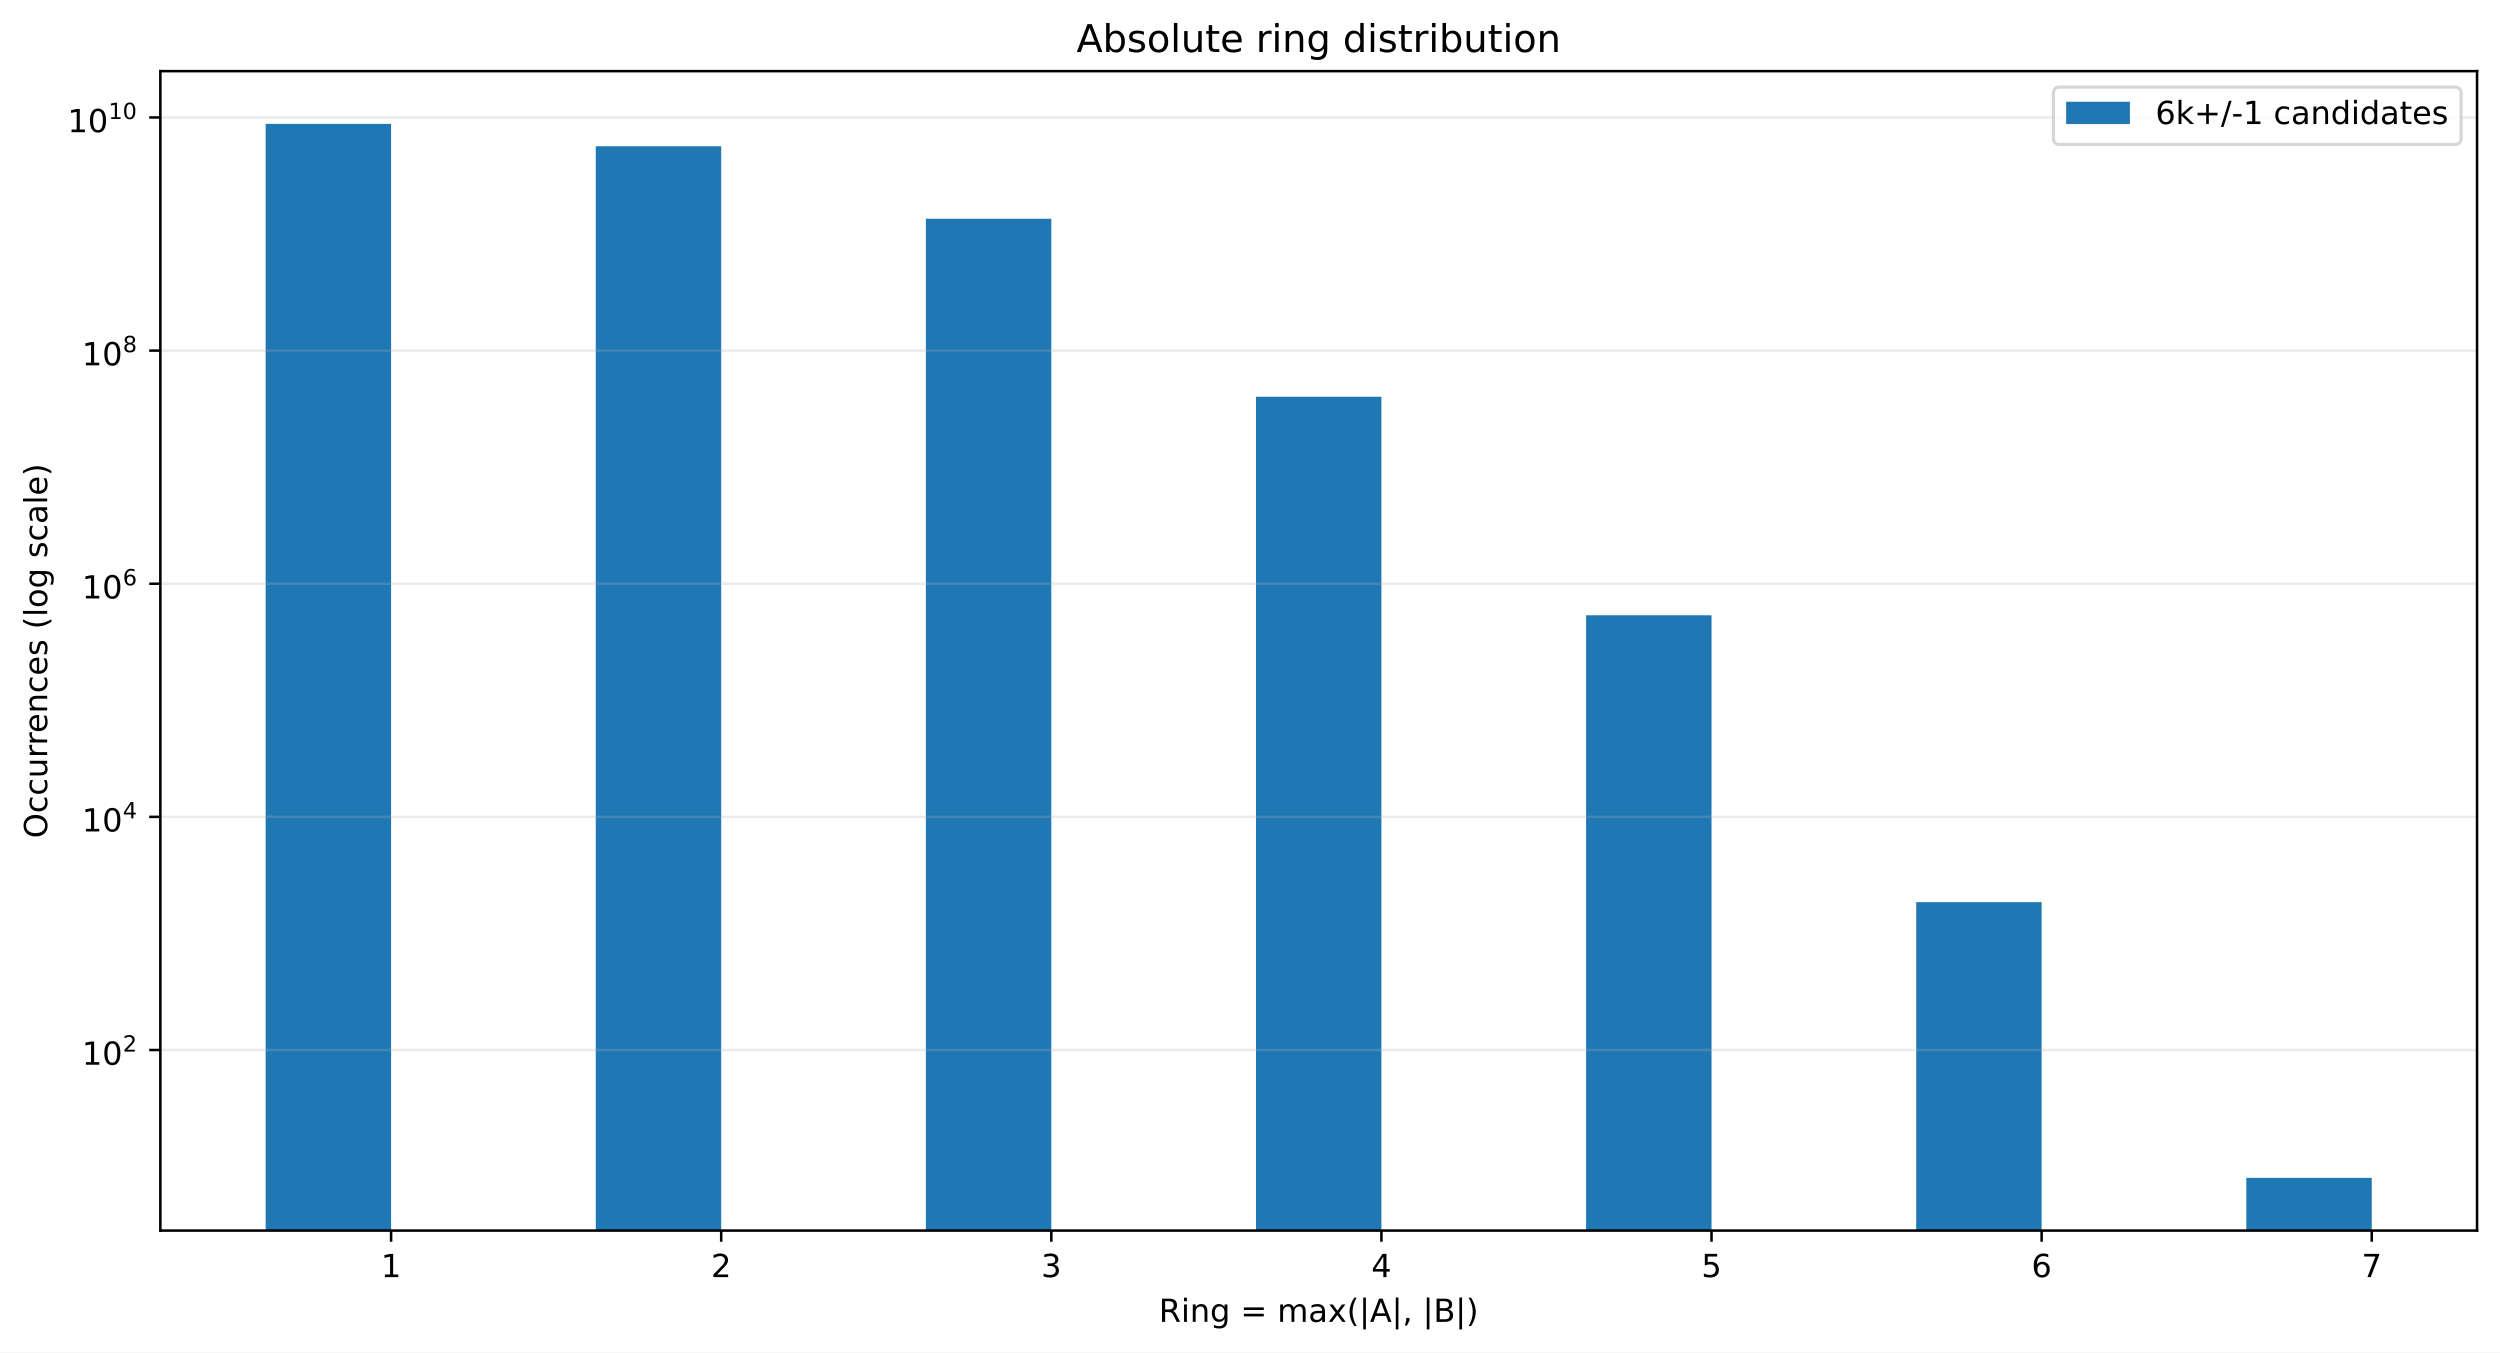
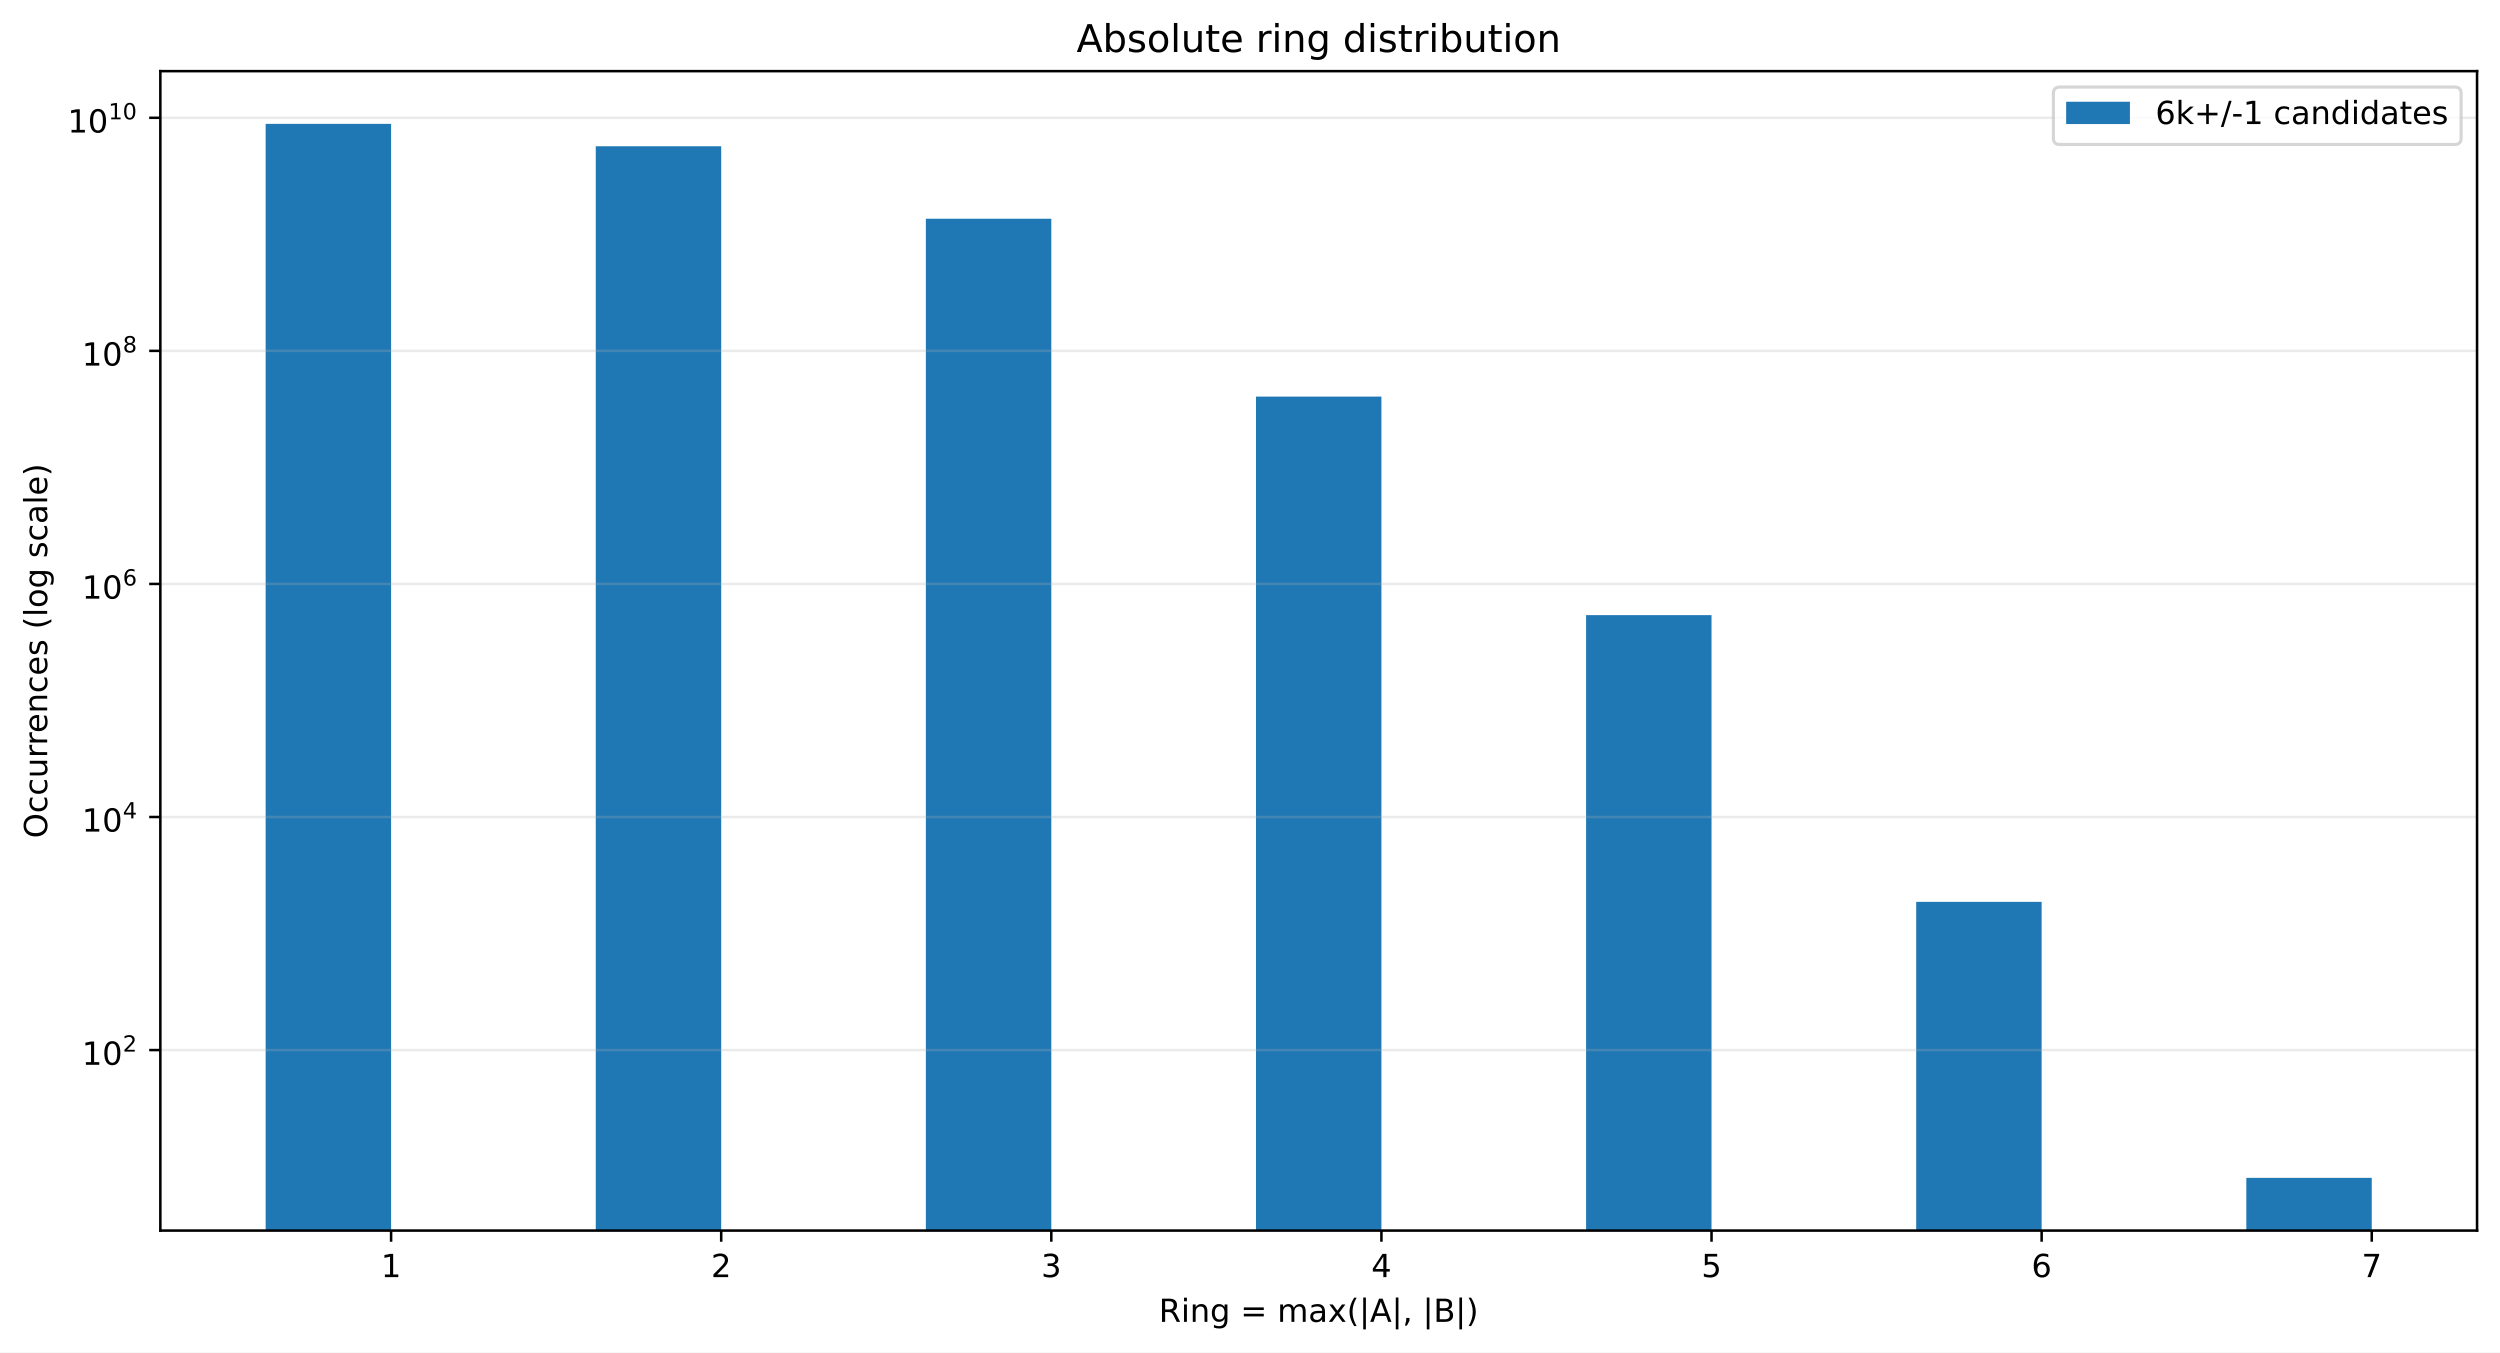
<svg xmlns="http://www.w3.org/2000/svg" xmlns:xlink="http://www.w3.org/1999/xlink" width="784.258pt" height="424.28pt" viewBox="0 0 784.258 424.28" version="1.1">
  <defs>
    <style type="text/css">*{stroke-linejoin: round; stroke-linecap: butt}</style>
  </defs>
  <g id="figure_1">
    <g id="patch_1">
      <path d="M 0 424.28  L 784.258 424.28  L 784.258 0  L 0 0  z " style="fill: #ffffff" />
    </g>
    <g id="axes_1">
      <g id="patch_2">
        <path d="M 50.301 386.036  L 777.058 386.036  L 777.058 22.318  L 50.301 22.318  z " style="fill: #ffffff" />
      </g>
      <g id="patch_3">
-         <path d="M 83.335 36970.721  L 122.687 36970.721  L 122.687 38.851  L 83.335 38.851  z " clip-path="url(#p5e8e7d0b6b)" style="fill: #1f77b4" />
+         <path d="M 83.335 36959.502  L 122.687 36959.502  L 122.687 38.851  L 83.335 38.851  z " clip-path="url(#p6ec4e86f6e)" style="fill: #1f77b4" />
      </g>
      <g id="patch_4">
-         <path d="M 186.891 36970.721  L 226.243 36970.721  L 226.243 45.889  L 186.891 45.889  z " clip-path="url(#p5e8e7d0b6b)" style="fill: #1f77b4" />
+         <path d="M 186.891 36959.502  L 226.243 36959.502  L 226.243 45.887  L 186.891 45.887  z " clip-path="url(#p6ec4e86f6e)" style="fill: #1f77b4" />
      </g>
      <g id="patch_5">
-         <path d="M 290.448 36970.721  L 329.799 36970.721  L 329.799 68.623  L 290.448 68.623  z " clip-path="url(#p5e8e7d0b6b)" style="fill: #1f77b4" />
+         <path d="M 290.448 36959.502  L 329.799 36959.502  L 329.799 68.614  L 290.448 68.614  z " clip-path="url(#p6ec4e86f6e)" style="fill: #1f77b4" />
      </g>
      <g id="patch_6">
-         <path d="M 394.004 36970.721  L 433.355 36970.721  L 433.355 124.447  L 394.004 124.447  z " clip-path="url(#p5e8e7d0b6b)" style="fill: #1f77b4" />
+         <path d="M 394.004 36959.502  L 433.355 36959.502  L 433.355 124.421  L 394.004 124.421  z " clip-path="url(#p6ec4e86f6e)" style="fill: #1f77b4" />
      </g>
      <g id="patch_7">
-         <path d="M 497.56 36970.721  L 536.912 36970.721  L 536.912 193.017  L 497.56 193.017  z " clip-path="url(#p5e8e7d0b6b)" style="fill: #1f77b4" />
+         <path d="M 497.56 36959.502  L 536.912 36959.502  L 536.912 192.969  L 497.56 192.969  z " clip-path="url(#p6ec4e86f6e)" style="fill: #1f77b4" />
      </g>
      <g id="patch_8">
-         <path d="M 601.116 36970.721  L 640.468 36970.721  L 640.468 283.01  L 601.116 283.01  z " clip-path="url(#p5e8e7d0b6b)" style="fill: #1f77b4" />
+         <path d="M 601.116 36959.502  L 640.468 36959.502  L 640.468 282.917  L 601.116 282.917  z " clip-path="url(#p6ec4e86f6e)" style="fill: #1f77b4" />
      </g>
      <g id="patch_9">
-         <path d="M 704.673 36970.721  L 744.024 36970.721  L 744.024 369.503  L 704.673 369.503  z " clip-path="url(#p5e8e7d0b6b)" style="fill: #1f77b4" />
+         <path d="M 704.673 36959.502  L 744.024 36959.502  L 744.024 369.503  L 704.673 369.503  z " clip-path="url(#p6ec4e86f6e)" style="fill: #1f77b4" />
      </g>
      <g id="matplotlib.axis_1">
        <g id="xtick_1">
          <g id="line2d_1">
            <defs>
-               <path id="m9a796aece1" d="M 0 0  L 0 3.5  " style="stroke: #000000; stroke-width: 0.8" />
+               <path id="me6db672f86" d="M 0 0  L 0 3.5  " style="stroke: #000000; stroke-width: 0.8" />
            </defs>
            <g>
-               <use xlink:href="#m9a796aece1" x="122.687" y="386.036" style="stroke: #000000; stroke-width: 0.8" />
+               <use xlink:href="#me6db672f86" x="122.687" y="386.036" style="stroke: #000000; stroke-width: 0.8" />
            </g>
          </g>
          <g id="text_1">
            <g transform="translate(119.5053 400.6334) scale(0.1 -0.1)">
              <defs>
                <path id="DejaVuSans-14" d="M 794 531  L 1825 531  L 1825 4091  L 703 3866  L 703 4441  L 1819 4666  L 2450 4666  L 2450 531  L 3481 531  L 3481 0  L 794 0  L 794 531  z " transform="scale(0.015625)" />
              </defs>
              <use xlink:href="#DejaVuSans-14" />
            </g>
          </g>
        </g>
        <g id="xtick_2">
          <g id="line2d_2">
            <g>
-               <use xlink:href="#m9a796aece1" x="226.243" y="386.036" style="stroke: #000000; stroke-width: 0.8" />
+               <use xlink:href="#me6db672f86" x="226.243" y="386.036" style="stroke: #000000; stroke-width: 0.8" />
            </g>
          </g>
          <g id="text_2">
            <g transform="translate(223.0616 400.6334) scale(0.1 -0.1)">
              <defs>
                <path id="DejaVuSans-15" d="M 1228 531  L 3431 531  L 3431 0  L 469 0  L 469 531  Q 828 903 1448 1529  Q 2069 2156 2228 2338  Q 2531 2678 2651 2914  Q 2772 3150 2772 3378  Q 2772 3750 2511 3984  Q 2250 4219 1831 4219  Q 1534 4219 1204 4116  Q 875 4013 500 3803  L 500 4441  Q 881 4594 1212 4672  Q 1544 4750 1819 4750  Q 2544 4750 2975 4387  Q 3406 4025 3406 3419  Q 3406 3131 3298 2873  Q 3191 2616 2906 2266  Q 2828 2175 2409 1742  Q 1991 1309 1228 531  z " transform="scale(0.015625)" />
              </defs>
              <use xlink:href="#DejaVuSans-15" />
            </g>
          </g>
        </g>
        <g id="xtick_3">
          <g id="line2d_3">
            <g>
-               <use xlink:href="#m9a796aece1" x="329.799" y="386.036" style="stroke: #000000; stroke-width: 0.8" />
+               <use xlink:href="#me6db672f86" x="329.799" y="386.036" style="stroke: #000000; stroke-width: 0.8" />
            </g>
          </g>
          <g id="text_3">
            <g transform="translate(326.6178 400.6334) scale(0.1 -0.1)">
              <defs>
                <path id="DejaVuSans-16" d="M 2597 2516  Q 3050 2419 3304 2112  Q 3559 1806 3559 1356  Q 3559 666 3084 287  Q 2609 -91 1734 -91  Q 1441 -91 1130 -33  Q 819 25 488 141  L 488 750  Q 750 597 1062 519  Q 1375 441 1716 441  Q 2309 441 2620 675  Q 2931 909 2931 1356  Q 2931 1769 2642 2001  Q 2353 2234 1838 2234  L 1294 2234  L 1294 2753  L 1863 2753  Q 2328 2753 2575 2939  Q 2822 3125 2822 3475  Q 2822 3834 2567 4026  Q 2313 4219 1838 4219  Q 1578 4219 1281 4162  Q 984 4106 628 3988  L 628 4550  Q 988 4650 1302 4700  Q 1616 4750 1894 4750  Q 2613 4750 3031 4423  Q 3450 4097 3450 3541  Q 3450 3153 3228 2886  Q 3006 2619 2597 2516  z " transform="scale(0.015625)" />
              </defs>
              <use xlink:href="#DejaVuSans-16" />
            </g>
          </g>
        </g>
        <g id="xtick_4">
          <g id="line2d_4">
            <g>
-               <use xlink:href="#m9a796aece1" x="433.355" y="386.036" style="stroke: #000000; stroke-width: 0.8" />
+               <use xlink:href="#me6db672f86" x="433.355" y="386.036" style="stroke: #000000; stroke-width: 0.8" />
            </g>
          </g>
          <g id="text_4">
            <g transform="translate(430.174 400.6334) scale(0.1 -0.1)">
              <defs>
                <path id="DejaVuSans-17" d="M 2419 4116  L 825 1625  L 2419 1625  L 2419 4116  z M 2253 4666  L 3047 4666  L 3047 1625  L 3713 1625  L 3713 1100  L 3047 1100  L 3047 0  L 2419 0  L 2419 1100  L 313 1100  L 313 1709  L 2253 4666  z " transform="scale(0.015625)" />
              </defs>
              <use xlink:href="#DejaVuSans-17" />
            </g>
          </g>
        </g>
        <g id="xtick_5">
          <g id="line2d_5">
            <g>
-               <use xlink:href="#m9a796aece1" x="536.912" y="386.036" style="stroke: #000000; stroke-width: 0.8" />
+               <use xlink:href="#me6db672f86" x="536.912" y="386.036" style="stroke: #000000; stroke-width: 0.8" />
            </g>
          </g>
          <g id="text_5">
            <g transform="translate(533.7303 400.6334) scale(0.1 -0.1)">
              <defs>
                <path id="DejaVuSans-18" d="M 691 4666  L 3169 4666  L 3169 4134  L 1269 4134  L 1269 2991  Q 1406 3038 1543 3061  Q 1681 3084 1819 3084  Q 2600 3084 3056 2656  Q 3513 2228 3513 1497  Q 3513 744 3044 326  Q 2575 -91 1722 -91  Q 1428 -91 1123 -41  Q 819 9 494 109  L 494 744  Q 775 591 1075 516  Q 1375 441 1709 441  Q 2250 441 2565 725  Q 2881 1009 2881 1497  Q 2881 1984 2565 2268  Q 2250 2553 1709 2553  Q 1456 2553 1204 2497  Q 953 2441 691 2322  L 691 4666  z " transform="scale(0.015625)" />
              </defs>
              <use xlink:href="#DejaVuSans-18" />
            </g>
          </g>
        </g>
        <g id="xtick_6">
          <g id="line2d_6">
            <g>
-               <use xlink:href="#m9a796aece1" x="640.468" y="386.036" style="stroke: #000000; stroke-width: 0.8" />
+               <use xlink:href="#me6db672f86" x="640.468" y="386.036" style="stroke: #000000; stroke-width: 0.8" />
            </g>
          </g>
          <g id="text_6">
            <g transform="translate(637.2865 400.6334) scale(0.1 -0.1)">
              <defs>
                <path id="DejaVuSans-19" d="M 2113 2584  Q 1688 2584 1439 2293  Q 1191 2003 1191 1497  Q 1191 994 1439 701  Q 1688 409 2113 409  Q 2538 409 2786 701  Q 3034 994 3034 1497  Q 3034 2003 2786 2293  Q 2538 2584 2113 2584  z M 3366 4563  L 3366 3988  Q 3128 4100 2886 4159  Q 2644 4219 2406 4219  Q 1781 4219 1451 3797  Q 1122 3375 1075 2522  Q 1259 2794 1537 2939  Q 1816 3084 2150 3084  Q 2853 3084 3261 2657  Q 3669 2231 3669 1497  Q 3669 778 3244 343  Q 2819 -91 2113 -91  Q 1303 -91 875 529  Q 447 1150 447 2328  Q 447 3434 972 4092  Q 1497 4750 2381 4750  Q 2619 4750 2861 4703  Q 3103 4656 3366 4563  z " transform="scale(0.015625)" />
              </defs>
              <use xlink:href="#DejaVuSans-19" />
            </g>
          </g>
        </g>
        <g id="xtick_7">
          <g id="line2d_7">
            <g>
-               <use xlink:href="#m9a796aece1" x="744.024" y="386.036" style="stroke: #000000; stroke-width: 0.8" />
+               <use xlink:href="#me6db672f86" x="744.024" y="386.036" style="stroke: #000000; stroke-width: 0.8" />
            </g>
          </g>
          <g id="text_7">
            <g transform="translate(740.8427 400.6334) scale(0.1 -0.1)">
              <defs>
                <path id="DejaVuSans-1a" d="M 525 4666  L 3525 4666  L 3525 4397  L 1831 0  L 1172 0  L 2766 4134  L 525 4134  L 525 4666  z " transform="scale(0.015625)" />
              </defs>
              <use xlink:href="#DejaVuSans-1a" />
            </g>
          </g>
        </g>
        <g id="text_8">
          <g transform="translate(363.5437 414.678) scale(0.1 -0.1)">
            <defs>
              <path id="DejaVuSans-35" d="M 2841 2188  Q 3044 2119 3236 1894  Q 3428 1669 3622 1275  L 4263 0  L 3584 0  L 2988 1197  Q 2756 1666 2539 1819  Q 2322 1972 1947 1972  L 1259 1972  L 1259 0  L 628 0  L 628 4666  L 2053 4666  Q 2853 4666 3247 4331  Q 3641 3997 3641 3322  Q 3641 2881 3436 2590  Q 3231 2300 2841 2188  z M 1259 4147  L 1259 2491  L 2053 2491  Q 2509 2491 2742 2702  Q 2975 2913 2975 3322  Q 2975 3731 2742 3939  Q 2509 4147 2053 4147  L 1259 4147  z " transform="scale(0.015625)" />
              <path id="DejaVuSans-4c" d="M 603 3500  L 1178 3500  L 1178 0  L 603 0  L 603 3500  z M 603 4863  L 1178 4863  L 1178 4134  L 603 4134  L 603 4863  z " transform="scale(0.015625)" />
              <path id="DejaVuSans-51" d="M 3513 2113  L 3513 0  L 2938 0  L 2938 2094  Q 2938 2591 2744 2837  Q 2550 3084 2163 3084  Q 1697 3084 1428 2787  Q 1159 2491 1159 1978  L 1159 0  L 581 0  L 581 3500  L 1159 3500  L 1159 2956  Q 1366 3272 1645 3428  Q 1925 3584 2291 3584  Q 2894 3584 3203 3211  Q 3513 2838 3513 2113  z " transform="scale(0.015625)" />
              <path id="DejaVuSans-4a" d="M 2906 1791  Q 2906 2416 2648 2759  Q 2391 3103 1925 3103  Q 1463 3103 1205 2759  Q 947 2416 947 1791  Q 947 1169 1205 825  Q 1463 481 1925 481  Q 2391 481 2648 825  Q 2906 1169 2906 1791  z M 3481 434  Q 3481 -459 3084 -895  Q 2688 -1331 1869 -1331  Q 1566 -1331 1297 -1286  Q 1028 -1241 775 -1147  L 775 -588  Q 1028 -725 1275 -790  Q 1522 -856 1778 -856  Q 2344 -856 2625 -561  Q 2906 -266 2906 331  L 2906 616  Q 2728 306 2450 153  Q 2172 0 1784 0  Q 1141 0 747 490  Q 353 981 353 1791  Q 353 2603 747 3093  Q 1141 3584 1784 3584  Q 2172 3584 2450 3431  Q 2728 3278 2906 2969  L 2906 3500  L 3481 3500  L 3481 434  z " transform="scale(0.015625)" />
              <path id="DejaVuSans-3" transform="scale(0.015625)" />
              <path id="DejaVuSans-20" d="M 678 2906  L 4684 2906  L 4684 2381  L 678 2381  L 678 2906  z M 678 1631  L 4684 1631  L 4684 1100  L 678 1100  L 678 1631  z " transform="scale(0.015625)" />
              <path id="DejaVuSans-50" d="M 3328 2828  Q 3544 3216 3844 3400  Q 4144 3584 4550 3584  Q 5097 3584 5394 3201  Q 5691 2819 5691 2113  L 5691 0  L 5113 0  L 5113 2094  Q 5113 2597 4934 2840  Q 4756 3084 4391 3084  Q 3944 3084 3684 2787  Q 3425 2491 3425 1978  L 3425 0  L 2847 0  L 2847 2094  Q 2847 2600 2669 2842  Q 2491 3084 2119 3084  Q 1678 3084 1418 2786  Q 1159 2488 1159 1978  L 1159 0  L 581 0  L 581 3500  L 1159 3500  L 1159 2956  Q 1356 3278 1631 3431  Q 1906 3584 2284 3584  Q 2666 3584 2933 3390  Q 3200 3197 3328 2828  z " transform="scale(0.015625)" />
              <path id="DejaVuSans-44" d="M 2194 1759  Q 1497 1759 1228 1600  Q 959 1441 959 1056  Q 959 750 1161 570  Q 1363 391 1709 391  Q 2188 391 2477 730  Q 2766 1069 2766 1631  L 2766 1759  L 2194 1759  z M 3341 1997  L 3341 0  L 2766 0  L 2766 531  Q 2569 213 2275 61  Q 1981 -91 1556 -91  Q 1019 -91 701 211  Q 384 513 384 1019  Q 384 1609 779 1909  Q 1175 2209 1959 2209  L 2766 2209  L 2766 2266  Q 2766 2663 2505 2880  Q 2244 3097 1772 3097  Q 1472 3097 1187 3025  Q 903 2953 641 2809  L 641 3341  Q 956 3463 1253 3523  Q 1550 3584 1831 3584  Q 2591 3584 2966 3190  Q 3341 2797 3341 1997  z " transform="scale(0.015625)" />
              <path id="DejaVuSans-5b" d="M 3513 3500  L 2247 1797  L 3578 0  L 2900 0  L 1881 1375  L 863 0  L 184 0  L 1544 1831  L 300 3500  L 978 3500  L 1906 2253  L 2834 3500  L 3513 3500  z " transform="scale(0.015625)" />
              <path id="DejaVuSans-b" d="M 1984 4856  Q 1566 4138 1362 3434  Q 1159 2731 1159 2009  Q 1159 1288 1364 580  Q 1569 -128 1984 -844  L 1484 -844  Q 1016 -109 783 600  Q 550 1309 550 2009  Q 550 2706 781 3412  Q 1013 4119 1484 4856  L 1984 4856  z " transform="scale(0.015625)" />
              <path id="DejaVuSans-5f" d="M 1344 4891  L 1344 -1509  L 813 -1509  L 813 4891  L 1344 4891  z " transform="scale(0.015625)" />
              <path id="DejaVuSans-24" d="M 2188 4044  L 1331 1722  L 3047 1722  L 2188 4044  z M 1831 4666  L 2547 4666  L 4325 0  L 3669 0  L 3244 1197  L 1141 1197  L 716 0  L 50 0  L 1831 4666  z " transform="scale(0.015625)" />
              <path id="DejaVuSans-f" d="M 750 794  L 1409 794  L 1409 256  L 897 -744  L 494 -744  L 750 256  L 750 794  z " transform="scale(0.015625)" />
              <path id="DejaVuSans-25" d="M 1259 2228  L 1259 519  L 2272 519  Q 2781 519 3026 730  Q 3272 941 3272 1375  Q 3272 1813 3026 2020  Q 2781 2228 2272 2228  L 1259 2228  z M 1259 4147  L 1259 2741  L 2194 2741  Q 2656 2741 2882 2914  Q 3109 3088 3109 3444  Q 3109 3797 2882 3972  Q 2656 4147 2194 4147  L 1259 4147  z M 628 4666  L 2241 4666  Q 2963 4666 3353 4366  Q 3744 4066 3744 3513  Q 3744 3084 3544 2831  Q 3344 2578 2956 2516  Q 3422 2416 3680 2098  Q 3938 1781 3938 1306  Q 3938 681 3513 340  Q 3088 0 2303 0  L 628 0  L 628 4666  z " transform="scale(0.015625)" />
              <path id="DejaVuSans-c" d="M 513 4856  L 1013 4856  Q 1481 4119 1714 3412  Q 1947 2706 1947 2009  Q 1947 1309 1714 600  Q 1481 -109 1013 -844  L 513 -844  Q 928 -128 1133 580  Q 1338 1288 1338 2009  Q 1338 2731 1133 3434  Q 928 4138 513 4856  z " transform="scale(0.015625)" />
            </defs>
            <use xlink:href="#DejaVuSans-35" />
            <use xlink:href="#DejaVuSans-4c" transform="translate(69.48438 0)" />
            <use xlink:href="#DejaVuSans-51" transform="translate(97.26562 0)" />
            <use xlink:href="#DejaVuSans-4a" transform="translate(160.6406 0)" />
            <use xlink:href="#DejaVuSans-3" transform="translate(224.125 0)" />
            <use xlink:href="#DejaVuSans-20" transform="translate(255.9062 0)" />
            <use xlink:href="#DejaVuSans-3" transform="translate(339.7031 0)" />
            <use xlink:href="#DejaVuSans-50" transform="translate(371.4844 0)" />
            <use xlink:href="#DejaVuSans-44" transform="translate(468.8906 0)" />
            <use xlink:href="#DejaVuSans-5b" transform="translate(530.1719 0)" />
            <use xlink:href="#DejaVuSans-b" transform="translate(589.3594 0)" />
            <use xlink:href="#DejaVuSans-5f" transform="translate(628.375 0)" />
            <use xlink:href="#DejaVuSans-24" transform="translate(662.0625 0)" />
            <use xlink:href="#DejaVuSans-5f" transform="translate(730.4688 0)" />
            <use xlink:href="#DejaVuSans-f" transform="translate(764.1562 0)" />
            <use xlink:href="#DejaVuSans-3" transform="translate(795.9375 0)" />
            <use xlink:href="#DejaVuSans-5f" transform="translate(827.7188 0)" />
            <use xlink:href="#DejaVuSans-25" transform="translate(861.4062 0)" />
            <use xlink:href="#DejaVuSans-5f" transform="translate(930.0156 0)" />
            <use xlink:href="#DejaVuSans-c" transform="translate(963.7031 0)" />
          </g>
        </g>
      </g>
      <g id="matplotlib.axis_2">
        <g id="ytick_1">
          <g id="line2d_8">
-             <path d="M 50.301 329.391  L 777.058 329.391  " clip-path="url(#p5e8e7d0b6b)" style="fill: none; stroke: #b0b0b0; stroke-opacity: 0.25; stroke-width: 0.8; stroke-linecap: square" />
+             <path d="M 50.301 329.403  L 777.058 329.403  " clip-path="url(#p6ec4e86f6e)" style="fill: none; stroke: #b0b0b0; stroke-opacity: 0.25; stroke-width: 0.8; stroke-linecap: square" />
          </g>
          <g id="line2d_9">
            <defs>
-               <path id="m0660bbf905" d="M 0 0  L -3.5 0  " style="stroke: #000000; stroke-width: 0.8" />
+               <path id="m49fad027bf" d="M 0 0  L -3.5 0  " style="stroke: #000000; stroke-width: 0.8" />
            </defs>
            <g>
-               <use xlink:href="#m0660bbf905" x="50.301" y="329.391" style="stroke: #000000; stroke-width: 0.8" />
+               <use xlink:href="#m49fad027bf" x="50.301" y="329.403" style="stroke: #000000; stroke-width: 0.8" />
            </g>
          </g>
          <g id="text_9">
-             <g transform="translate(25.70078 334.0911) scale(0.1 -0.1)">
+             <g transform="translate(25.70078 334.1034) scale(0.1 -0.1)">
              <defs>
                <path id="DejaVuSans-13" d="M 2034 4250  Q 1547 4250 1301 3770  Q 1056 3291 1056 2328  Q 1056 1369 1301 889  Q 1547 409 2034 409  Q 2525 409 2770 889  Q 3016 1369 3016 2328  Q 3016 3291 2770 3770  Q 2525 4250 2034 4250  z M 2034 4750  Q 2819 4750 3233 4129  Q 3647 3509 3647 2328  Q 3647 1150 3233 529  Q 2819 -91 2034 -91  Q 1250 -91 836 529  Q 422 1150 422 2328  Q 422 3509 836 4129  Q 1250 4750 2034 4750  z " transform="scale(0.015625)" />
              </defs>
              <use xlink:href="#DejaVuSans-14" transform="translate(0 0.746875)" />
              <use xlink:href="#DejaVuSans-13" transform="translate(63.62305 0.746875)" />
              <use xlink:href="#DejaVuSans-15" transform="translate(128.2031 42.04688) scale(0.7)" />
            </g>
          </g>
        </g>
        <g id="ytick_2">
          <g id="line2d_10">
-             <path d="M 50.301 256.255  L 777.058 256.255  " clip-path="url(#p5e8e7d0b6b)" style="fill: none; stroke: #b0b0b0; stroke-opacity: 0.25; stroke-width: 0.8; stroke-linecap: square" />
+             <path d="M 50.301 256.289  L 777.058 256.289  " clip-path="url(#p6ec4e86f6e)" style="fill: none; stroke: #b0b0b0; stroke-opacity: 0.25; stroke-width: 0.8; stroke-linecap: square" />
          </g>
          <g id="line2d_11">
            <g>
-               <use xlink:href="#m0660bbf905" x="50.301" y="256.255" style="stroke: #000000; stroke-width: 0.8" />
+               <use xlink:href="#m49fad027bf" x="50.301" y="256.289" style="stroke: #000000; stroke-width: 0.8" />
            </g>
          </g>
          <g id="text_10">
-             <g transform="translate(25.70078 260.9048) scale(0.1 -0.1)">
+             <g transform="translate(25.70078 260.9395) scale(0.1 -0.1)">
              <use xlink:href="#DejaVuSans-14" transform="translate(0 0.665625)" />
              <use xlink:href="#DejaVuSans-13" transform="translate(63.62305 0.665625)" />
              <use xlink:href="#DejaVuSans-17" transform="translate(128.2031 41.96563) scale(0.7)" />
            </g>
          </g>
        </g>
        <g id="ytick_3">
          <g id="line2d_12">
-             <path d="M 50.301 183.118  L 777.058 183.118  " clip-path="url(#p5e8e7d0b6b)" style="fill: none; stroke: #b0b0b0; stroke-opacity: 0.25; stroke-width: 0.8; stroke-linecap: square" />
+             <path d="M 50.301 183.176  L 777.058 183.176  " clip-path="url(#p6ec4e86f6e)" style="fill: none; stroke: #b0b0b0; stroke-opacity: 0.25; stroke-width: 0.8; stroke-linecap: square" />
          </g>
          <g id="line2d_13">
            <g>
-               <use xlink:href="#m0660bbf905" x="50.301" y="183.118" style="stroke: #000000; stroke-width: 0.8" />
+               <use xlink:href="#m49fad027bf" x="50.301" y="183.176" style="stroke: #000000; stroke-width: 0.8" />
            </g>
          </g>
          <g id="text_11">
-             <g transform="translate(25.70078 187.8184) scale(0.1 -0.1)">
+             <g transform="translate(25.70078 187.8755) scale(0.1 -0.1)">
              <use xlink:href="#DejaVuSans-14" transform="translate(0 0.746875)" />
              <use xlink:href="#DejaVuSans-13" transform="translate(63.62305 0.746875)" />
              <use xlink:href="#DejaVuSans-19" transform="translate(128.2031 42.04688) scale(0.7)" />
            </g>
          </g>
        </g>
        <g id="ytick_4">
          <g id="line2d_14">
-             <path d="M 50.301 109.982  L 777.058 109.982  " clip-path="url(#p5e8e7d0b6b)" style="fill: none; stroke: #b0b0b0; stroke-opacity: 0.25; stroke-width: 0.8; stroke-linecap: square" />
+             <path d="M 50.301 110.062  L 777.058 110.062  " clip-path="url(#p6ec4e86f6e)" style="fill: none; stroke: #b0b0b0; stroke-opacity: 0.25; stroke-width: 0.8; stroke-linecap: square" />
          </g>
          <g id="line2d_15">
            <g>
-               <use xlink:href="#m0660bbf905" x="50.301" y="109.982" style="stroke: #000000; stroke-width: 0.8" />
+               <use xlink:href="#m49fad027bf" x="50.301" y="110.062" style="stroke: #000000; stroke-width: 0.8" />
            </g>
          </g>
          <g id="text_12">
-             <g transform="translate(25.70078 114.682) scale(0.1 -0.1)">
+             <g transform="translate(25.70078 114.7615) scale(0.1 -0.1)">
              <defs>
                <path id="DejaVuSans-1b" d="M 2034 2216  Q 1584 2216 1326 1975  Q 1069 1734 1069 1313  Q 1069 891 1326 650  Q 1584 409 2034 409  Q 2484 409 2743 651  Q 3003 894 3003 1313  Q 3003 1734 2745 1975  Q 2488 2216 2034 2216  z M 1403 2484  Q 997 2584 770 2862  Q 544 3141 544 3541  Q 544 4100 942 4425  Q 1341 4750 2034 4750  Q 2731 4750 3128 4425  Q 3525 4100 3525 3541  Q 3525 3141 3298 2862  Q 3072 2584 2669 2484  Q 3125 2378 3379 2068  Q 3634 1759 3634 1313  Q 3634 634 3220 271  Q 2806 -91 2034 -91  Q 1263 -91 848 271  Q 434 634 434 1313  Q 434 1759 690 2068  Q 947 2378 1403 2484  z M 1172 3481  Q 1172 3119 1398 2916  Q 1625 2713 2034 2713  Q 2441 2713 2670 2916  Q 2900 3119 2900 3481  Q 2900 3844 2670 4047  Q 2441 4250 2034 4250  Q 1625 4250 1398 4047  Q 1172 3844 1172 3481  z " transform="scale(0.015625)" />
              </defs>
              <use xlink:href="#DejaVuSans-14" transform="translate(0 0.746875)" />
              <use xlink:href="#DejaVuSans-13" transform="translate(63.62305 0.746875)" />
              <use xlink:href="#DejaVuSans-1b" transform="translate(128.2031 42.04688) scale(0.7)" />
            </g>
          </g>
        </g>
        <g id="ytick_5">
          <g id="line2d_16">
-             <path d="M 50.301 36.846  L 777.058 36.846  " clip-path="url(#p5e8e7d0b6b)" style="fill: none; stroke: #b0b0b0; stroke-opacity: 0.25; stroke-width: 0.8; stroke-linecap: square" />
+             <path d="M 50.301 36.948  L 777.058 36.948  " clip-path="url(#p6ec4e86f6e)" style="fill: none; stroke: #b0b0b0; stroke-opacity: 0.25; stroke-width: 0.8; stroke-linecap: square" />
          </g>
          <g id="line2d_17">
            <g>
-               <use xlink:href="#m0660bbf905" x="50.301" y="36.846" style="stroke: #000000; stroke-width: 0.8" />
+               <use xlink:href="#m49fad027bf" x="50.301" y="36.948" style="stroke: #000000; stroke-width: 0.8" />
            </g>
          </g>
          <g id="text_13">
-             <g transform="translate(21.20078 41.54559) scale(0.1 -0.1)">
+             <g transform="translate(21.20078 41.64756) scale(0.1 -0.1)">
              <use xlink:href="#DejaVuSans-14" transform="translate(0 0.746875)" />
              <use xlink:href="#DejaVuSans-13" transform="translate(63.62305 0.746875)" />
              <use xlink:href="#DejaVuSans-14" transform="translate(128.2031 42.04688) scale(0.7)" />
              <use xlink:href="#DejaVuSans-13" transform="translate(172.7393 42.04688) scale(0.7)" />
            </g>
          </g>
        </g>
        <g id="text_14">
          <g transform="translate(14.79844 262.9551) rotate(-90) scale(0.1 -0.1)">
            <defs>
              <path id="DejaVuSans-32" d="M 2522 4238  Q 1834 4238 1429 3725  Q 1025 3213 1025 2328  Q 1025 1447 1429 934  Q 1834 422 2522 422  Q 3209 422 3611 934  Q 4013 1447 4013 2328  Q 4013 3213 3611 3725  Q 3209 4238 2522 4238  z M 2522 4750  Q 3503 4750 4090 4092  Q 4678 3434 4678 2328  Q 4678 1225 4090 567  Q 3503 -91 2522 -91  Q 1538 -91 948 565  Q 359 1222 359 2328  Q 359 3434 948 4092  Q 1538 4750 2522 4750  z " transform="scale(0.015625)" />
              <path id="DejaVuSans-46" d="M 3122 3366  L 3122 2828  Q 2878 2963 2633 3030  Q 2388 3097 2138 3097  Q 1578 3097 1268 2742  Q 959 2388 959 1747  Q 959 1106 1268 751  Q 1578 397 2138 397  Q 2388 397 2633 464  Q 2878 531 3122 666  L 3122 134  Q 2881 22 2623 -34  Q 2366 -91 2075 -91  Q 1284 -91 818 406  Q 353 903 353 1747  Q 353 2603 823 3093  Q 1294 3584 2113 3584  Q 2378 3584 2631 3529  Q 2884 3475 3122 3366  z " transform="scale(0.015625)" />
              <path id="DejaVuSans-58" d="M 544 1381  L 544 3500  L 1119 3500  L 1119 1403  Q 1119 906 1312 657  Q 1506 409 1894 409  Q 2359 409 2629 706  Q 2900 1003 2900 1516  L 2900 3500  L 3475 3500  L 3475 0  L 2900 0  L 2900 538  Q 2691 219 2414 64  Q 2138 -91 1772 -91  Q 1169 -91 856 284  Q 544 659 544 1381  z M 1991 3584  L 1991 3584  z " transform="scale(0.015625)" />
              <path id="DejaVuSans-55" d="M 2631 2963  Q 2534 3019 2420 3045  Q 2306 3072 2169 3072  Q 1681 3072 1420 2755  Q 1159 2438 1159 1844  L 1159 0  L 581 0  L 581 3500  L 1159 3500  L 1159 2956  Q 1341 3275 1631 3429  Q 1922 3584 2338 3584  Q 2397 3584 2469 3576  Q 2541 3569 2628 3553  L 2631 2963  z " transform="scale(0.015625)" />
              <path id="DejaVuSans-48" d="M 3597 1894  L 3597 1613  L 953 1613  Q 991 1019 1311 708  Q 1631 397 2203 397  Q 2534 397 2845 478  Q 3156 559 3463 722  L 3463 178  Q 3153 47 2828 -22  Q 2503 -91 2169 -91  Q 1331 -91 842 396  Q 353 884 353 1716  Q 353 2575 817 3079  Q 1281 3584 2069 3584  Q 2775 3584 3186 3129  Q 3597 2675 3597 1894  z M 3022 2063  Q 3016 2534 2758 2815  Q 2500 3097 2075 3097  Q 1594 3097 1305 2825  Q 1016 2553 972 2059  L 3022 2063  z " transform="scale(0.015625)" />
              <path id="DejaVuSans-56" d="M 2834 3397  L 2834 2853  Q 2591 2978 2328 3040  Q 2066 3103 1784 3103  Q 1356 3103 1142 2972  Q 928 2841 928 2578  Q 928 2378 1081 2264  Q 1234 2150 1697 2047  L 1894 2003  Q 2506 1872 2764 1633  Q 3022 1394 3022 966  Q 3022 478 2636 193  Q 2250 -91 1575 -91  Q 1294 -91 989 -36  Q 684 19 347 128  L 347 722  Q 666 556 975 473  Q 1284 391 1588 391  Q 1994 391 2212 530  Q 2431 669 2431 922  Q 2431 1156 2273 1281  Q 2116 1406 1581 1522  L 1381 1569  Q 847 1681 609 1914  Q 372 2147 372 2553  Q 372 3047 722 3315  Q 1072 3584 1716 3584  Q 2034 3584 2315 3537  Q 2597 3491 2834 3397  z " transform="scale(0.015625)" />
              <path id="DejaVuSans-4f" d="M 603 4863  L 1178 4863  L 1178 0  L 603 0  L 603 4863  z " transform="scale(0.015625)" />
              <path id="DejaVuSans-52" d="M 1959 3097  Q 1497 3097 1228 2736  Q 959 2375 959 1747  Q 959 1119 1226 758  Q 1494 397 1959 397  Q 2419 397 2687 759  Q 2956 1122 2956 1747  Q 2956 2369 2687 2733  Q 2419 3097 1959 3097  z M 1959 3584  Q 2709 3584 3137 3096  Q 3566 2609 3566 1747  Q 3566 888 3137 398  Q 2709 -91 1959 -91  Q 1206 -91 779 398  Q 353 888 353 1747  Q 353 2609 779 3096  Q 1206 3584 1959 3584  z " transform="scale(0.015625)" />
            </defs>
            <use xlink:href="#DejaVuSans-32" />
            <use xlink:href="#DejaVuSans-46" transform="translate(78.71875 0)" />
            <use xlink:href="#DejaVuSans-46" transform="translate(133.7031 0)" />
            <use xlink:href="#DejaVuSans-58" transform="translate(188.6875 0)" />
            <use xlink:href="#DejaVuSans-55" transform="translate(252.0625 0)" />
            <use xlink:href="#DejaVuSans-55" transform="translate(291.4219 0)" />
            <use xlink:href="#DejaVuSans-48" transform="translate(330.3281 0)" />
            <use xlink:href="#DejaVuSans-51" transform="translate(391.8594 0)" />
            <use xlink:href="#DejaVuSans-46" transform="translate(455.2344 0)" />
            <use xlink:href="#DejaVuSans-48" transform="translate(510.2188 0)" />
            <use xlink:href="#DejaVuSans-56" transform="translate(571.75 0)" />
            <use xlink:href="#DejaVuSans-3" transform="translate(623.8438 0)" />
            <use xlink:href="#DejaVuSans-b" transform="translate(655.625 0)" />
            <use xlink:href="#DejaVuSans-4f" transform="translate(694.6406 0)" />
            <use xlink:href="#DejaVuSans-52" transform="translate(722.4219 0)" />
            <use xlink:href="#DejaVuSans-4a" transform="translate(783.6094 0)" />
            <use xlink:href="#DejaVuSans-3" transform="translate(847.0938 0)" />
            <use xlink:href="#DejaVuSans-56" transform="translate(878.875 0)" />
            <use xlink:href="#DejaVuSans-46" transform="translate(930.9688 0)" />
            <use xlink:href="#DejaVuSans-44" transform="translate(985.9531 0)" />
            <use xlink:href="#DejaVuSans-4f" transform="translate(1047.234 0)" />
            <use xlink:href="#DejaVuSans-48" transform="translate(1075.016 0)" />
            <use xlink:href="#DejaVuSans-c" transform="translate(1136.547 0)" />
          </g>
        </g>
      </g>
      <g id="patch_10">
        <path d="M 50.301 386.036  L 50.301 22.318  " style="fill: none; stroke: #000000; stroke-width: 0.8; stroke-linejoin: miter; stroke-linecap: square" />
      </g>
      <g id="patch_11">
        <path d="M 777.058 386.036  L 777.058 22.318  " style="fill: none; stroke: #000000; stroke-width: 0.8; stroke-linejoin: miter; stroke-linecap: square" />
      </g>
      <g id="patch_12">
        <path d="M 50.301 386.036  L 777.058 386.036  " style="fill: none; stroke: #000000; stroke-width: 0.8; stroke-linejoin: miter; stroke-linecap: square" />
      </g>
      <g id="patch_13">
        <path d="M 50.301 22.318  L 777.058 22.318  " style="fill: none; stroke: #000000; stroke-width: 0.8; stroke-linejoin: miter; stroke-linecap: square" />
      </g>
      <g id="text_15">
        <g transform="translate(337.7055 16.31812) scale(0.12 -0.12)">
          <defs>
            <path id="DejaVuSans-45" d="M 3116 1747  Q 3116 2381 2855 2742  Q 2594 3103 2138 3103  Q 1681 3103 1420 2742  Q 1159 2381 1159 1747  Q 1159 1113 1420 752  Q 1681 391 2138 391  Q 2594 391 2855 752  Q 3116 1113 3116 1747  z M 1159 2969  Q 1341 3281 1617 3432  Q 1894 3584 2278 3584  Q 2916 3584 3314 3078  Q 3713 2572 3713 1747  Q 3713 922 3314 415  Q 2916 -91 2278 -91  Q 1894 -91 1617 61  Q 1341 213 1159 525  L 1159 0  L 581 0  L 581 4863  L 1159 4863  L 1159 2969  z " transform="scale(0.015625)" />
            <path id="DejaVuSans-57" d="M 1172 4494  L 1172 3500  L 2356 3500  L 2356 3053  L 1172 3053  L 1172 1153  Q 1172 725 1289 603  Q 1406 481 1766 481  L 2356 481  L 2356 0  L 1766 0  Q 1100 0 847 248  Q 594 497 594 1153  L 594 3053  L 172 3053  L 172 3500  L 594 3500  L 594 4494  L 1172 4494  z " transform="scale(0.015625)" />
            <path id="DejaVuSans-47" d="M 2906 2969  L 2906 4863  L 3481 4863  L 3481 0  L 2906 0  L 2906 525  Q 2725 213 2448 61  Q 2172 -91 1784 -91  Q 1150 -91 751 415  Q 353 922 353 1747  Q 353 2572 751 3078  Q 1150 3584 1784 3584  Q 2172 3584 2448 3432  Q 2725 3281 2906 2969  z M 947 1747  Q 947 1113 1208 752  Q 1469 391 1925 391  Q 2381 391 2643 752  Q 2906 1113 2906 1747  Q 2906 2381 2643 2742  Q 2381 3103 1925 3103  Q 1469 3103 1208 2742  Q 947 2381 947 1747  z " transform="scale(0.015625)" />
          </defs>
          <use xlink:href="#DejaVuSans-24" />
          <use xlink:href="#DejaVuSans-45" transform="translate(68.40625 0)" />
          <use xlink:href="#DejaVuSans-56" transform="translate(131.8906 0)" />
          <use xlink:href="#DejaVuSans-52" transform="translate(183.9844 0)" />
          <use xlink:href="#DejaVuSans-4f" transform="translate(245.1719 0)" />
          <use xlink:href="#DejaVuSans-58" transform="translate(272.9531 0)" />
          <use xlink:href="#DejaVuSans-57" transform="translate(336.3281 0)" />
          <use xlink:href="#DejaVuSans-48" transform="translate(375.5312 0)" />
          <use xlink:href="#DejaVuSans-3" transform="translate(437.0625 0)" />
          <use xlink:href="#DejaVuSans-55" transform="translate(468.8438 0)" />
          <use xlink:href="#DejaVuSans-4c" transform="translate(509.9531 0)" />
          <use xlink:href="#DejaVuSans-51" transform="translate(537.7344 0)" />
          <use xlink:href="#DejaVuSans-4a" transform="translate(601.1094 0)" />
          <use xlink:href="#DejaVuSans-3" transform="translate(664.5938 0)" />
          <use xlink:href="#DejaVuSans-47" transform="translate(696.375 0)" />
          <use xlink:href="#DejaVuSans-4c" transform="translate(759.8594 0)" />
          <use xlink:href="#DejaVuSans-56" transform="translate(787.6406 0)" />
          <use xlink:href="#DejaVuSans-57" transform="translate(839.7344 0)" />
          <use xlink:href="#DejaVuSans-55" transform="translate(878.9375 0)" />
          <use xlink:href="#DejaVuSans-4c" transform="translate(920.0469 0)" />
          <use xlink:href="#DejaVuSans-45" transform="translate(947.8281 0)" />
          <use xlink:href="#DejaVuSans-58" transform="translate(1011.312 0)" />
          <use xlink:href="#DejaVuSans-57" transform="translate(1074.688 0)" />
          <use xlink:href="#DejaVuSans-4c" transform="translate(1113.891 0)" />
          <use xlink:href="#DejaVuSans-52" transform="translate(1141.672 0)" />
          <use xlink:href="#DejaVuSans-51" transform="translate(1202.859 0)" />
        </g>
      </g>
      <g id="legend_1">
        <g id="patch_14">
          <path d="M 646.158 45.319  L 770.058 45.319  Q 772.058 45.319 772.058 43.319  L 772.058 29.318  Q 772.058 27.318 770.058 27.318  L 646.158 27.318  Q 644.158 27.318 644.158 29.318  L 644.158 43.319  Q 644.158 45.319 646.158 45.319  z " style="fill: #ffffff; opacity: 0.8; stroke: #cccccc; stroke-linejoin: miter" />
        </g>
        <g id="patch_15">
          <path d="M 648.158 38.917  L 668.158 38.917  L 668.158 31.917  L 648.158 31.917  z " style="fill: #1f77b4" />
        </g>
        <g id="text_16">
          <g transform="translate(676.1584 38.91656) scale(0.1 -0.1)">
            <defs>
              <path id="DejaVuSans-4e" d="M 581 4863  L 1159 4863  L 1159 1991  L 2875 3500  L 3609 3500  L 1753 1863  L 3688 0  L 2938 0  L 1159 1709  L 1159 0  L 581 0  L 581 4863  z " transform="scale(0.015625)" />
              <path id="DejaVuSans-e" d="M 2944 4013  L 2944 2272  L 4684 2272  L 4684 1741  L 2944 1741  L 2944 0  L 2419 0  L 2419 1741  L 678 1741  L 678 2272  L 2419 2272  L 2419 4013  L 2944 4013  z " transform="scale(0.015625)" />
              <path id="DejaVuSans-12" d="M 1625 4666  L 2156 4666  L 531 -594  L 0 -594  L 1625 4666  z " transform="scale(0.015625)" />
              <path id="DejaVuSans-10" d="M 313 2009  L 1997 2009  L 1997 1497  L 313 1497  L 313 2009  z " transform="scale(0.015625)" />
            </defs>
            <use xlink:href="#DejaVuSans-19" />
            <use xlink:href="#DejaVuSans-4e" transform="translate(63.625 0)" />
            <use xlink:href="#DejaVuSans-e" transform="translate(121.5312 0)" />
            <use xlink:href="#DejaVuSans-12" transform="translate(205.3281 0)" />
            <use xlink:href="#DejaVuSans-10" transform="translate(239.0156 0)" />
            <use xlink:href="#DejaVuSans-14" transform="translate(275.0938 0)" />
            <use xlink:href="#DejaVuSans-3" transform="translate(338.7188 0)" />
            <use xlink:href="#DejaVuSans-46" transform="translate(370.5 0)" />
            <use xlink:href="#DejaVuSans-44" transform="translate(425.4844 0)" />
            <use xlink:href="#DejaVuSans-51" transform="translate(486.7656 0)" />
            <use xlink:href="#DejaVuSans-47" transform="translate(550.1406 0)" />
            <use xlink:href="#DejaVuSans-4c" transform="translate(613.625 0)" />
            <use xlink:href="#DejaVuSans-47" transform="translate(641.4062 0)" />
            <use xlink:href="#DejaVuSans-44" transform="translate(704.8906 0)" />
            <use xlink:href="#DejaVuSans-57" transform="translate(766.1719 0)" />
            <use xlink:href="#DejaVuSans-48" transform="translate(805.375 0)" />
            <use xlink:href="#DejaVuSans-56" transform="translate(866.9062 0)" />
          </g>
        </g>
      </g>
    </g>
  </g>
  <defs>
-     <clipPath id="p5e8e7d0b6b">
+     <clipPath id="p6ec4e86f6e">
      <rect x="50.301" y="22.318" width="726.758" height="363.718" />
    </clipPath>
  </defs>
</svg>
